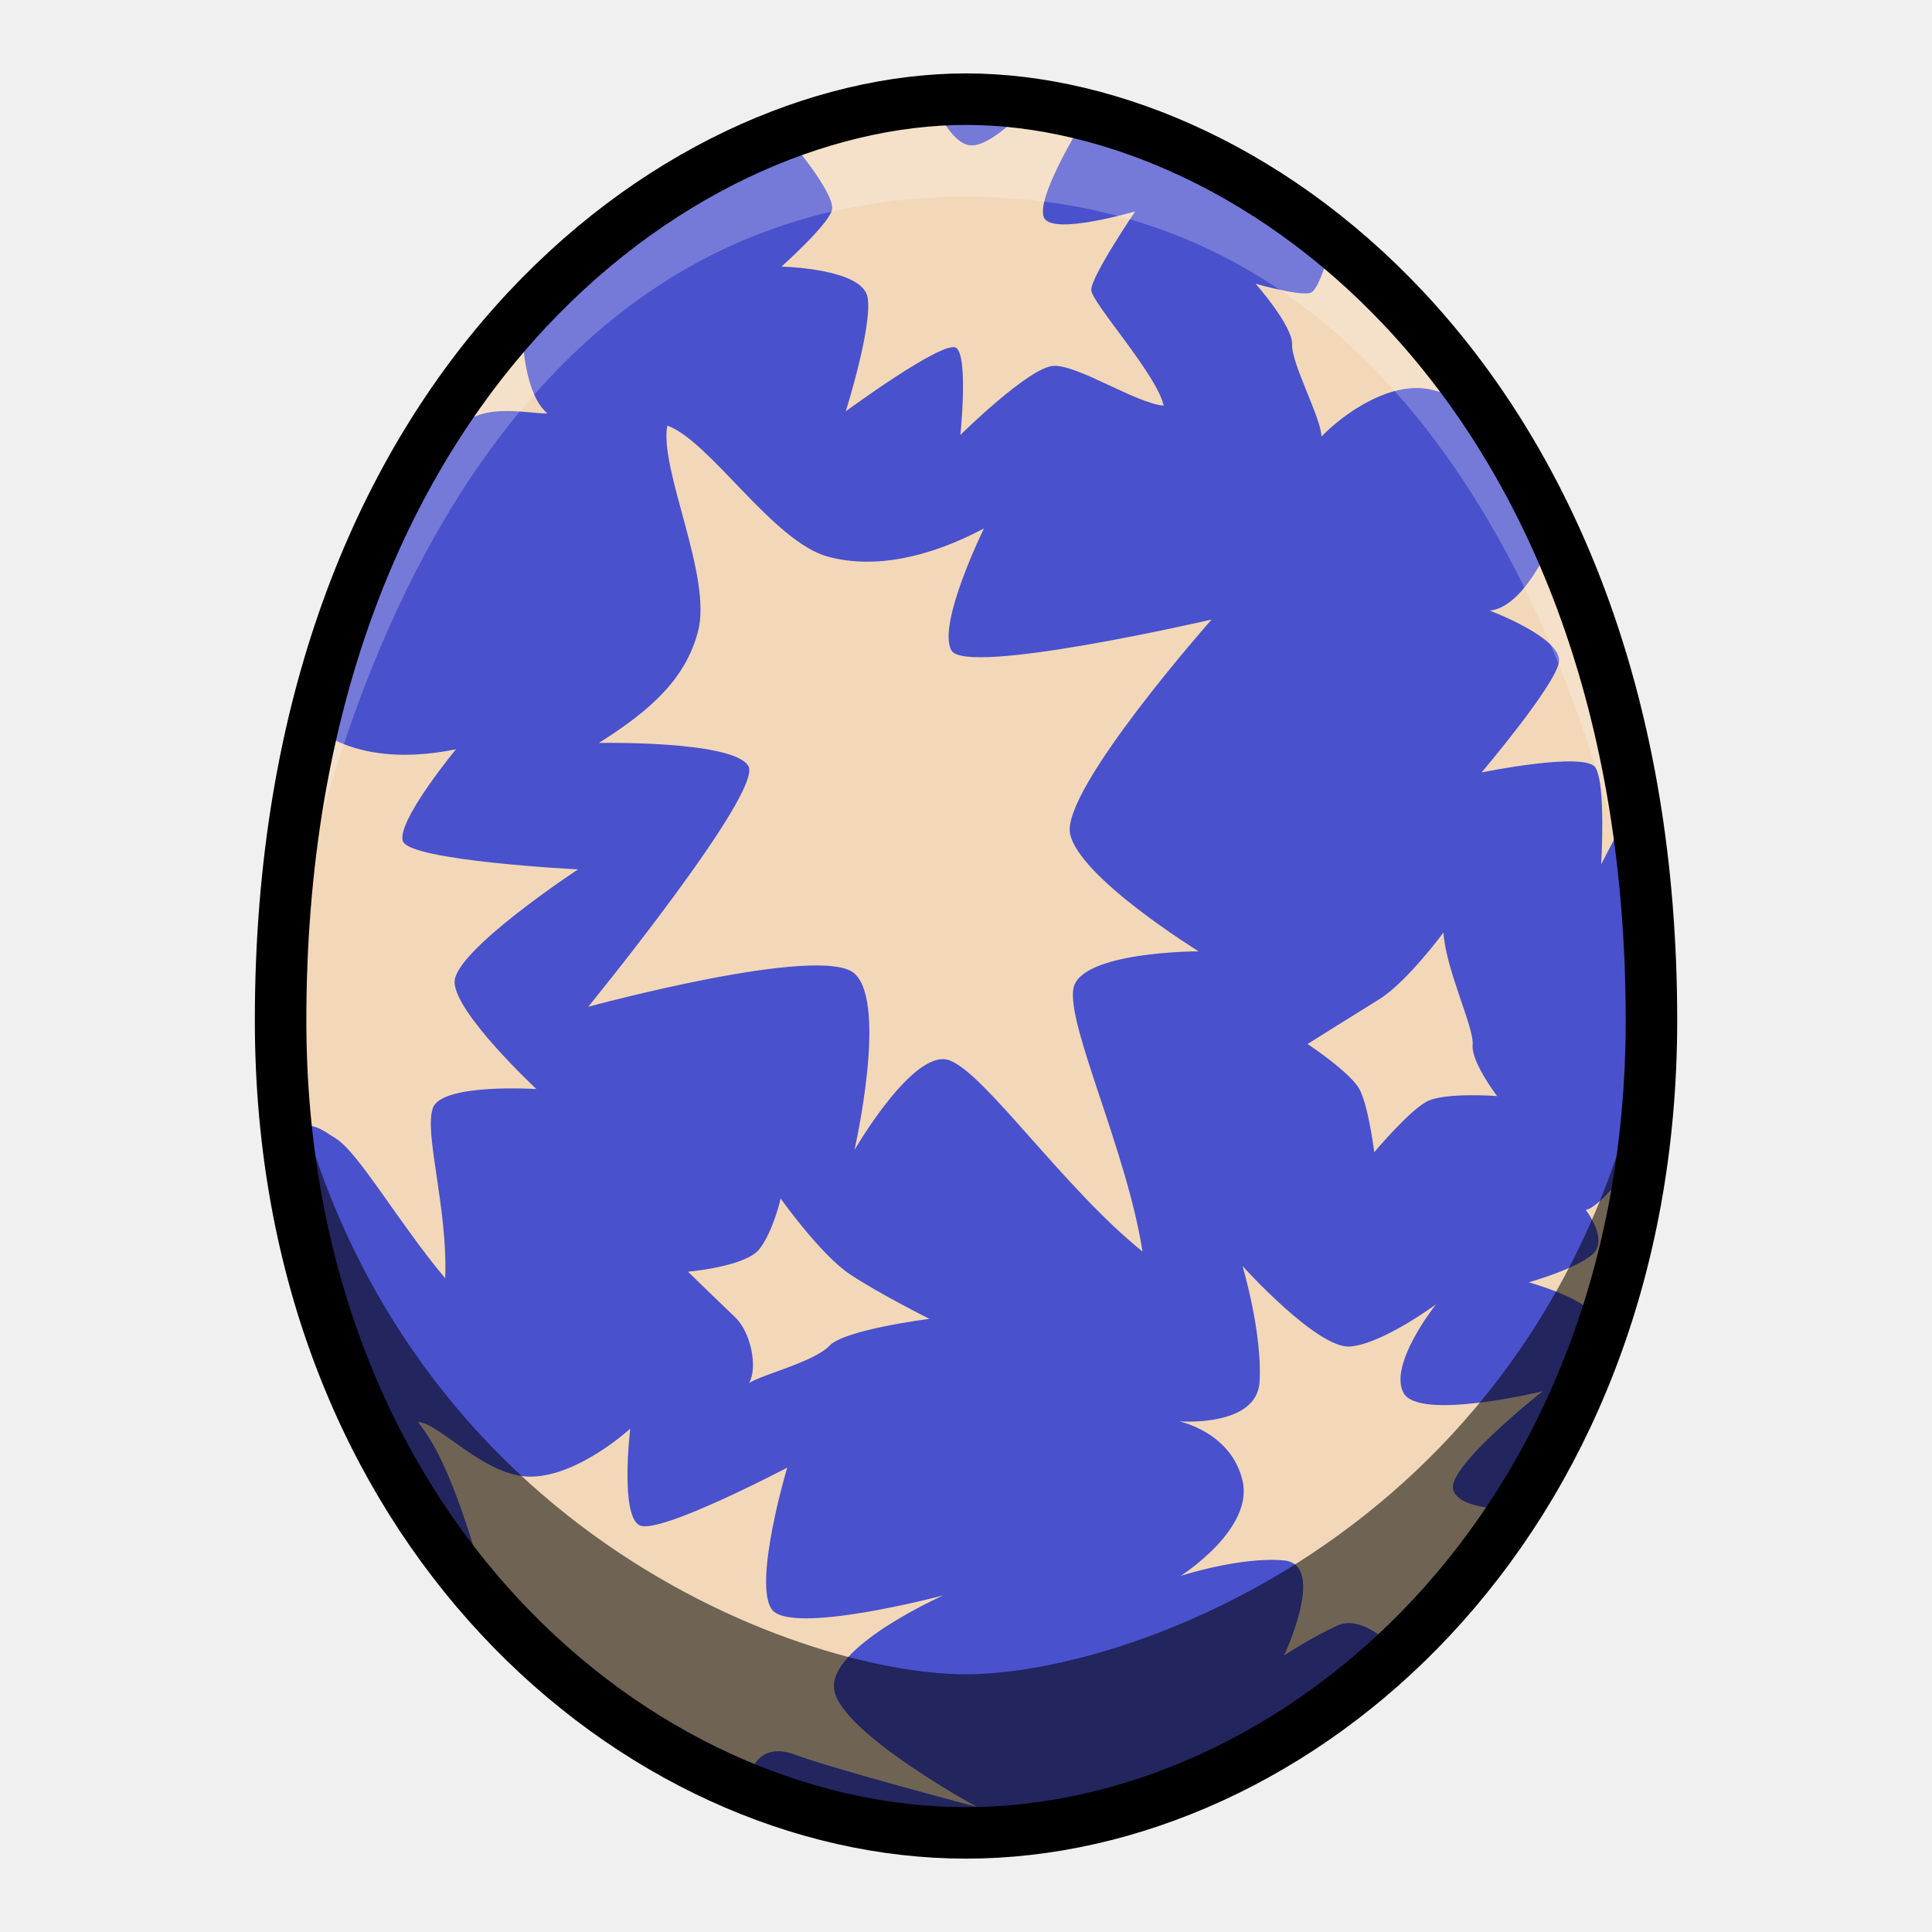
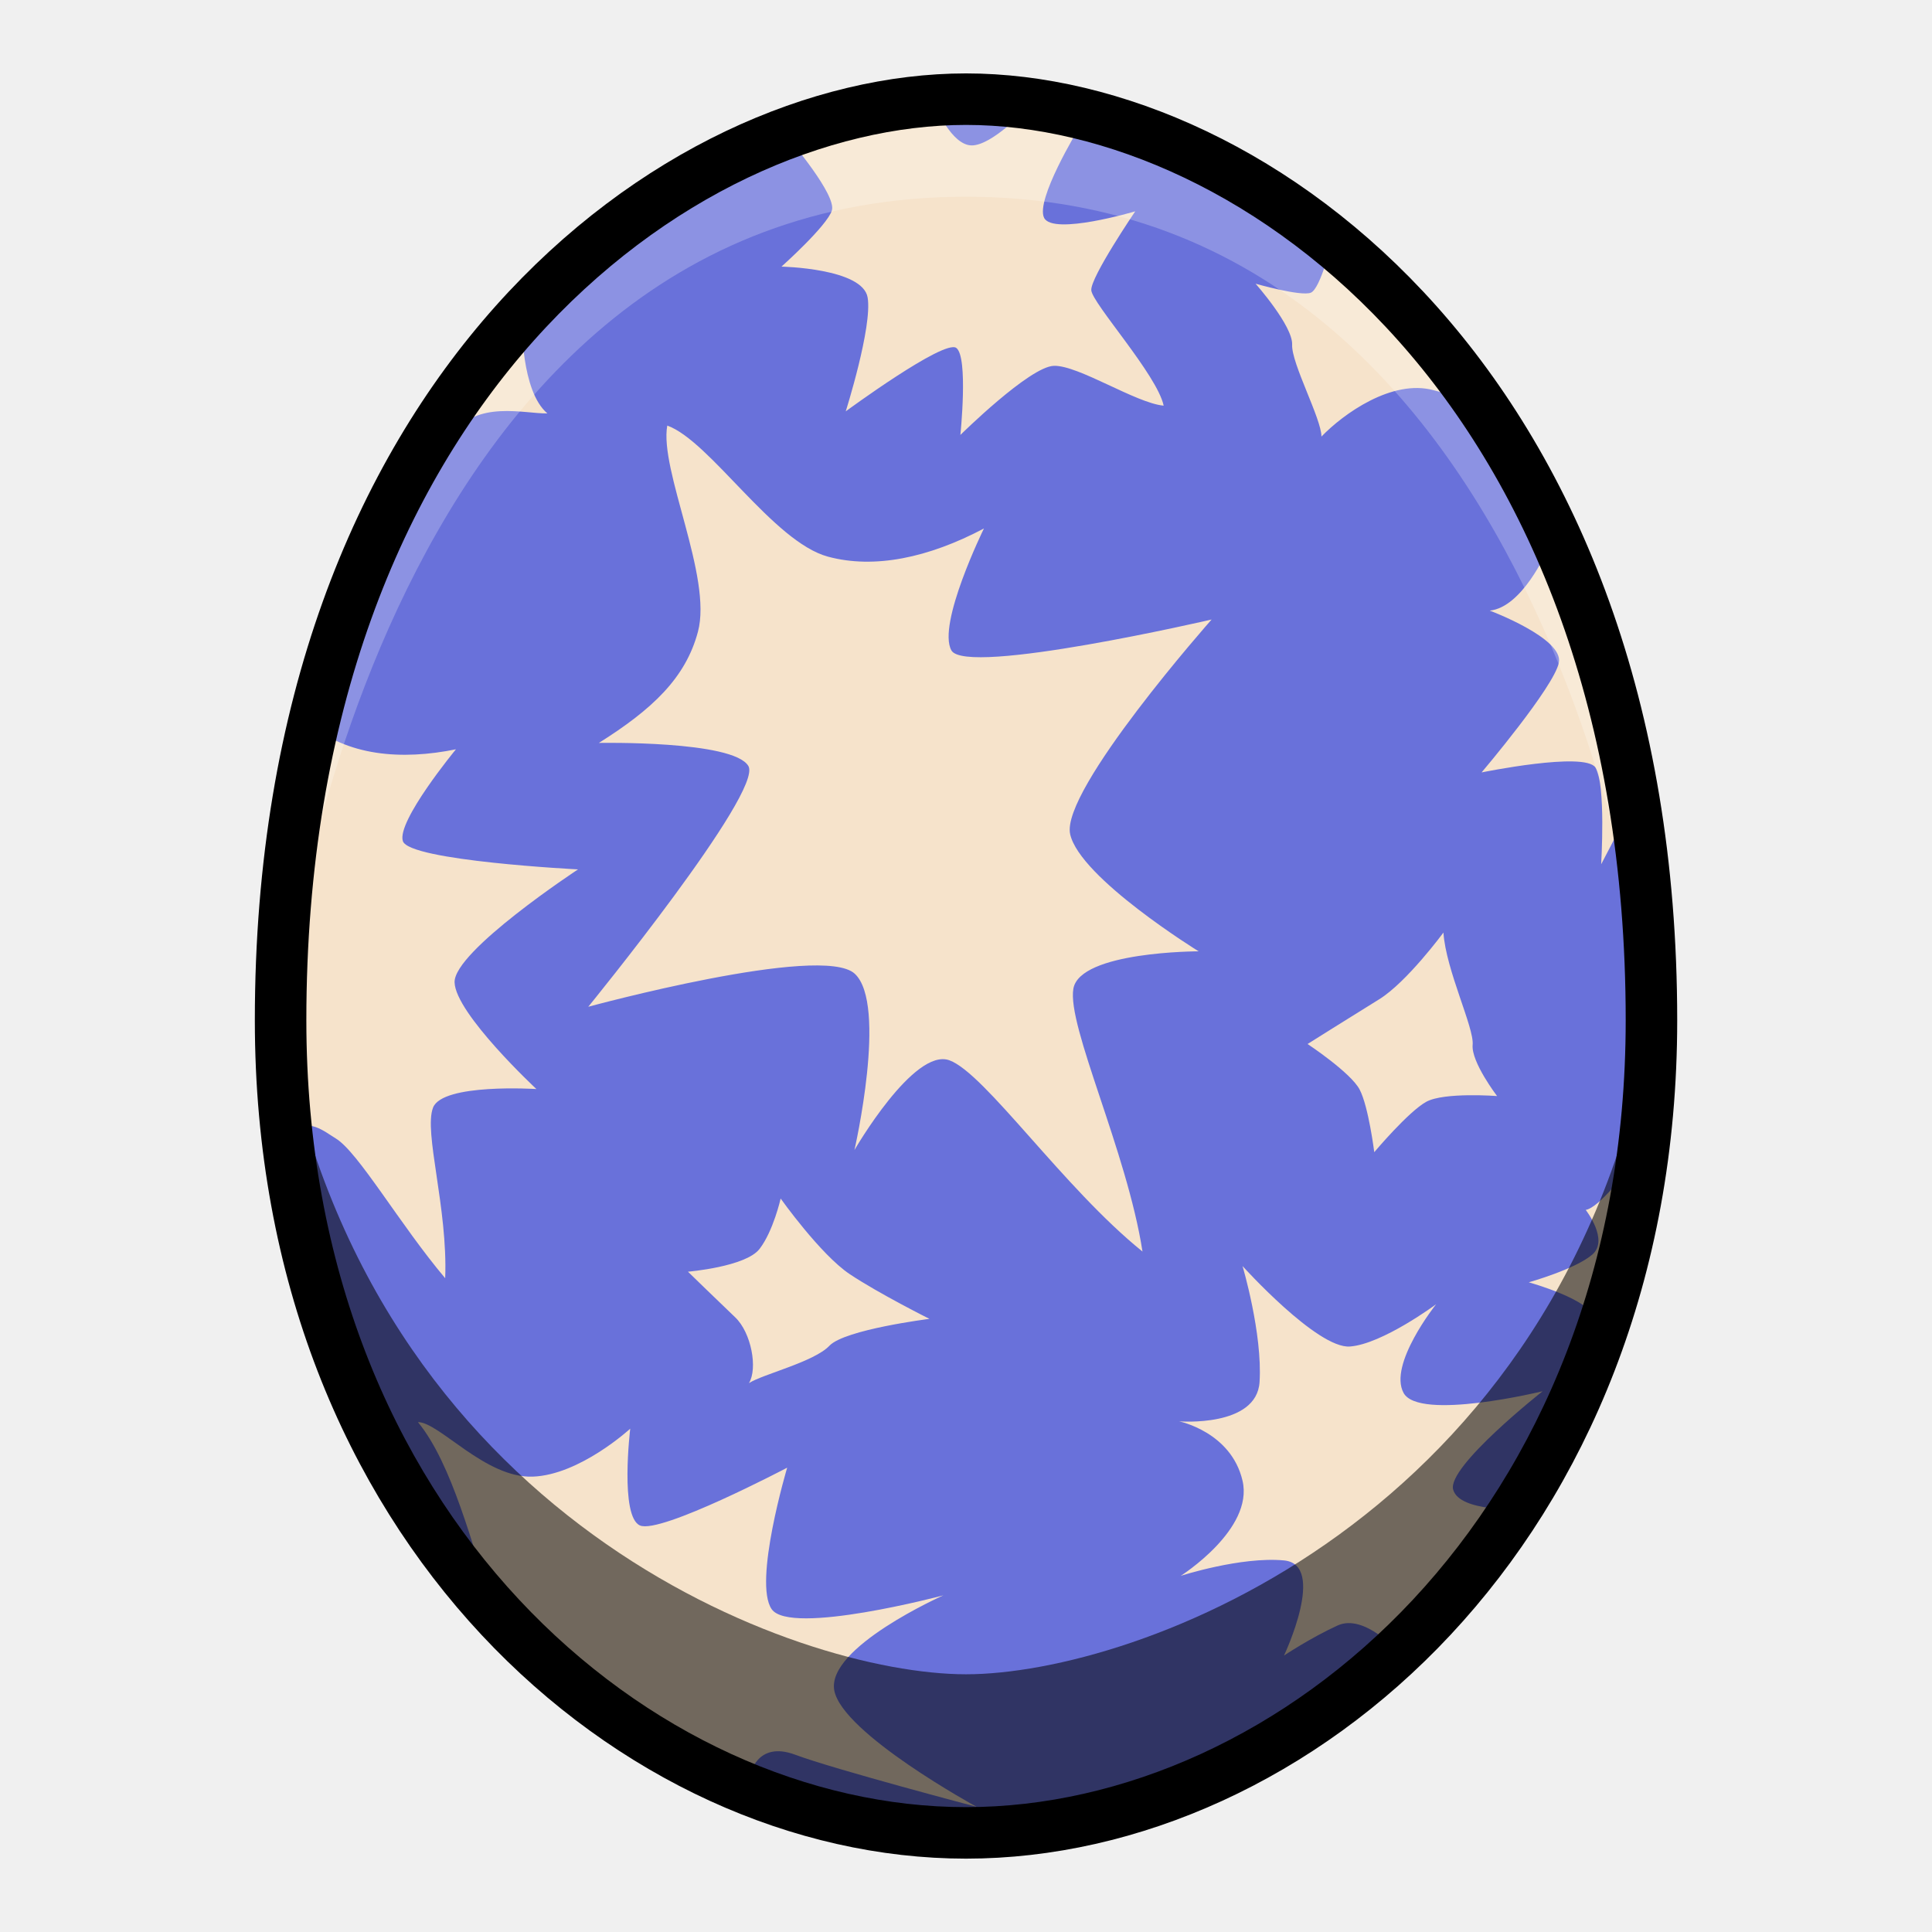
<svg xmlns="http://www.w3.org/2000/svg" viewBox="0 0 39.687 39.687">
-   <path d="M19.844 2.037c-5.953 0-14.08 5.977-14.08 18.922 0 10.442 7.34 16.692 14.08 16.692s14.08-6.25 14.08-16.692c0-12.945-8.127-18.922-14.08-18.922z" fill="#4a51cc" />
-   <path d="m19.21 2.17-2.99.701s.969 1.136.868 1.453c-.1.318-1.035 1.153-1.035 1.153s1.67.033 1.77.635c.1.601-.45 2.338-.45 2.338s2.02-1.486 2.271-1.303c.25.184.084 1.788.084 1.788s1.42-1.404 1.92-1.42c.502-.017 1.688.768 2.256.818-.134-.634-1.47-2.104-1.487-2.372-.016-.267.903-1.62.903-1.62s-1.688.501-1.872.134c-.183-.368.702-1.82.702-1.82l-1.07-.418s-.7.75-1.118.75c-.418 0-.752-.818-.752-.818zm8.168 2.706-.016.083s-.234.969-.434 1.053c-.2.083-1.136-.184-1.136-.184s.768.868.751 1.253c-.017.384.602 1.52.602 1.887.45-.467 1.453-1.186 2.305-.952.852.234.801.1.801.1zm-16.653 1.75-.968.78s-.969 2.268-.473 1.536c.496-.733 1.5-.438 1.96-.45-.543-.46-.52-1.866-.52-1.866zm2.982 2.116c-.166.914.932 3.107.63 4.235-.253.952-.94 1.596-2.035 2.284 0 0 2.759-.054 3.071.474.313.528-3.289 4.946-3.289 4.946s4.792-1.304 5.473-.68c.681.626-.005 3.623-.005 3.623s1.22-2.112 1.952-1.843c.732.268 2.347 2.626 3.965 3.928-.318-2.053-1.553-4.63-1.42-5.399.134-.768 2.573-.768 2.573-.768s-2.438-1.504-2.639-2.406c-.2-.902 2.906-4.41 2.906-4.41s-5.044 1.17-5.345.635c-.3-.534.668-2.505.668-2.505-1.144.604-2.252.835-3.203.579-1.127-.303-2.427-2.38-3.302-2.693zm18.065 2.581s-.502 1.153-1.17 1.22c0 0 1.52.568 1.42 1.07-.1.5-1.587 2.254-1.587 2.254s2.122-.434 2.339-.1c.217.334.117 1.987.117 1.987l.584-1.118zM6.325 14.838l-.612 2.466.29 5.937c.336-.283.661.003.893.144.464.28 1.318 1.77 2.249 2.872.056-1.442-.444-2.997-.25-3.503.193-.507 2.124-.383 2.124-.383s-1.664-1.55-1.681-2.192c-.017-.642 2.536-2.32 2.536-2.32s-3.463-.175-3.598-.58c-.134-.404 1.09-1.887 1.09-1.887-1.113.227-2.248.143-3.04-.554zm23.325 4.32s-.751 1.019-1.32 1.37c-.567.35-1.47.918-1.47.918s.886.585 1.07.936c.183.35.3 1.286.3 1.286s.702-.835 1.07-1.036c.367-.2 1.453-.117 1.453-.117s-.535-.7-.502-1.052c.034-.35-.55-1.537-.6-2.305zm3.775 4.878s-.567.768-.851.818c0 0 .484.618.133.919-.35.3-1.303.568-1.303.568s1.32.367 1.337.751c.016.385.718-1.202.718-1.202zm-17.389.584s-.15.668-.434 1.036c-.284.367-1.47.467-1.47.467s.635.618.969.936c.334.317.467 1.053.284 1.353.284-.184 1.336-.434 1.653-.768.318-.334 2.055-.552 2.055-.552s-1.035-.517-1.637-.918c-.601-.401-1.42-1.554-1.42-1.554zm9.488 1.387s.412 1.386.35 2.38c-.057.939-1.653.81-1.653.81s1.07.217 1.303 1.22c.234 1.002-1.27 1.954-1.27 1.954s1.237-.4 2.122-.317c.885.083 0 1.954 0 1.954s.551-.367 1.102-.618c.552-.25 1.254.551 1.254.551l2.522-2.94s-1.27.067-1.403-.4c-.134-.469 1.837-2.022 1.837-2.022s-2.539.618-2.856.034c-.318-.585.668-1.821.668-1.821s-1.103.818-1.77.868c-.67.05-2.206-1.653-2.206-1.653zM8.586 29.214c.702.852 1.12 2.556 1.537 3.792.418 1.236 5.279 3.474 5.279 3.474s.133-.735.935-.434c.802.3 3.725 1.07 3.725 1.07s-2.756-1.504-2.924-2.39c-.167-.885 2.24-1.954 2.24-1.954s-3.142.835-3.526.284c-.384-.551.318-2.907.318-2.907s-2.606 1.37-3.024 1.187c-.417-.184-.2-1.988-.2-1.988s-1.036.952-2.005.985c-.968.033-1.92-1.12-2.355-1.12z" fill="#f2d8b8" />
+   <path d="M19.844 2.037c-5.953 0-14.08 5.977-14.08 18.922 0 10.442 7.34 16.692 14.08 16.692s14.08-6.25 14.08-16.692c0-12.945-8.127-18.922-14.08-18.922z" fill="#6971da" />
+   <path d="m19.21 2.17-2.99.701s.969 1.136.868 1.453c-.1.318-1.035 1.153-1.035 1.153s1.67.033 1.77.635c.1.601-.45 2.338-.45 2.338s2.02-1.486 2.271-1.303c.25.184.084 1.788.084 1.788s1.42-1.404 1.92-1.42c.502-.017 1.688.768 2.256.818-.134-.634-1.47-2.104-1.487-2.372-.016-.267.903-1.62.903-1.62s-1.688.501-1.872.134c-.183-.368.702-1.82.702-1.82l-1.07-.418s-.7.75-1.118.75c-.418 0-.752-.818-.752-.818zm8.168 2.706-.016.083s-.234.969-.434 1.053c-.2.083-1.136-.184-1.136-.184s.768.868.751 1.253c-.017.384.602 1.52.602 1.887.45-.467 1.453-1.186 2.305-.952.852.234.801.1.801.1zm-16.653 1.75-.968.78s-.969 2.268-.473 1.536c.496-.733 1.5-.438 1.96-.45-.543-.46-.52-1.866-.52-1.866zm2.982 2.116c-.166.914.932 3.107.63 4.235-.253.952-.94 1.596-2.035 2.284 0 0 2.759-.054 3.071.474.313.528-3.289 4.946-3.289 4.946s4.792-1.304 5.473-.68c.681.626-.005 3.623-.005 3.623s1.22-2.112 1.952-1.843c.732.268 2.347 2.626 3.965 3.928-.318-2.053-1.553-4.63-1.42-5.399.134-.768 2.573-.768 2.573-.768s-2.438-1.504-2.639-2.406c-.2-.902 2.906-4.41 2.906-4.41s-5.044 1.17-5.345.635c-.3-.534.668-2.505.668-2.505-1.144.604-2.252.835-3.203.579-1.127-.303-2.427-2.38-3.302-2.693zm18.065 2.581s-.502 1.153-1.17 1.22c0 0 1.52.568 1.42 1.07-.1.5-1.587 2.254-1.587 2.254s2.122-.434 2.339-.1c.217.334.117 1.987.117 1.987l.584-1.118zM6.325 14.838l-.612 2.466.29 5.937c.336-.283.661.003.893.144.464.28 1.318 1.77 2.249 2.872.056-1.442-.444-2.997-.25-3.503.193-.507 2.124-.383 2.124-.383s-1.664-1.55-1.681-2.192c-.017-.642 2.536-2.32 2.536-2.32s-3.463-.175-3.598-.58c-.134-.404 1.09-1.887 1.09-1.887-1.113.227-2.248.143-3.04-.554zm23.325 4.32s-.751 1.019-1.32 1.37c-.567.35-1.47.918-1.47.918s.886.585 1.07.936c.183.35.3 1.286.3 1.286s.702-.835 1.07-1.036c.367-.2 1.453-.117 1.453-.117s-.535-.7-.502-1.052c.034-.35-.55-1.537-.6-2.305zm3.775 4.878s-.567.768-.851.818c0 0 .484.618.133.919-.35.3-1.303.568-1.303.568s1.32.367 1.337.751c.016.385.718-1.202.718-1.202zm-17.389.584s-.15.668-.434 1.036c-.284.367-1.47.467-1.47.467s.635.618.969.936c.334.317.467 1.053.284 1.353.284-.184 1.336-.434 1.653-.768.318-.334 2.055-.552 2.055-.552s-1.035-.517-1.637-.918c-.601-.401-1.42-1.554-1.42-1.554zm9.488 1.387s.412 1.386.35 2.38c-.057.939-1.653.81-1.653.81s1.07.217 1.303 1.22c.234 1.002-1.27 1.954-1.27 1.954s1.237-.4 2.122-.317c.885.083 0 1.954 0 1.954s.551-.367 1.102-.618c.552-.25 1.254.551 1.254.551l2.522-2.94s-1.27.067-1.403-.4c-.134-.469 1.837-2.022 1.837-2.022s-2.539.618-2.856.034c-.318-.585.668-1.821.668-1.821s-1.103.818-1.77.868c-.67.05-2.206-1.653-2.206-1.653zM8.586 29.214c.702.852 1.12 2.556 1.537 3.792.418 1.236 5.279 3.474 5.279 3.474s.133-.735.935-.434c.802.3 3.725 1.07 3.725 1.07s-2.756-1.504-2.924-2.39c-.167-.885 2.24-1.954 2.24-1.954s-3.142.835-3.526.284c-.384-.551.318-2.907.318-2.907s-2.606 1.37-3.024 1.187c-.417-.184-.2-1.988-.2-1.988s-1.036.952-2.005.985c-.968.033-1.92-1.12-2.355-1.12z" fill="#f6e3cb" />
  <path d="M19.844 2.037c-8.886 0-14.08 9.48-14.08 18.922 0 0 1.718-16.918 14.08-16.918s14.08 16.918 14.08 16.918c0-9.441-5.195-18.922-14.08-18.922z" opacity=".238" fill="#fff" />
  <path d="M5.764 20.96c.25 12.681 10.938 16.69 14.08 16.69 3.141 0 13.83-4.009 14.08-16.69-1.822 10.269-10.607 13.433-14.08 13.433-3.474 0-12.258-3.164-14.08-13.434z" opacity=".541" />
  <path d="M19.844 2.037c-5.953 0-14.08 5.976-14.08 18.922 0 10.442 7.34 16.692 14.08 16.692s14.08-6.25 14.08-16.692c0-12.946-8.127-18.922-14.08-18.922z" fill="none" stroke="#000" stroke-width="1.058" />
</svg>
